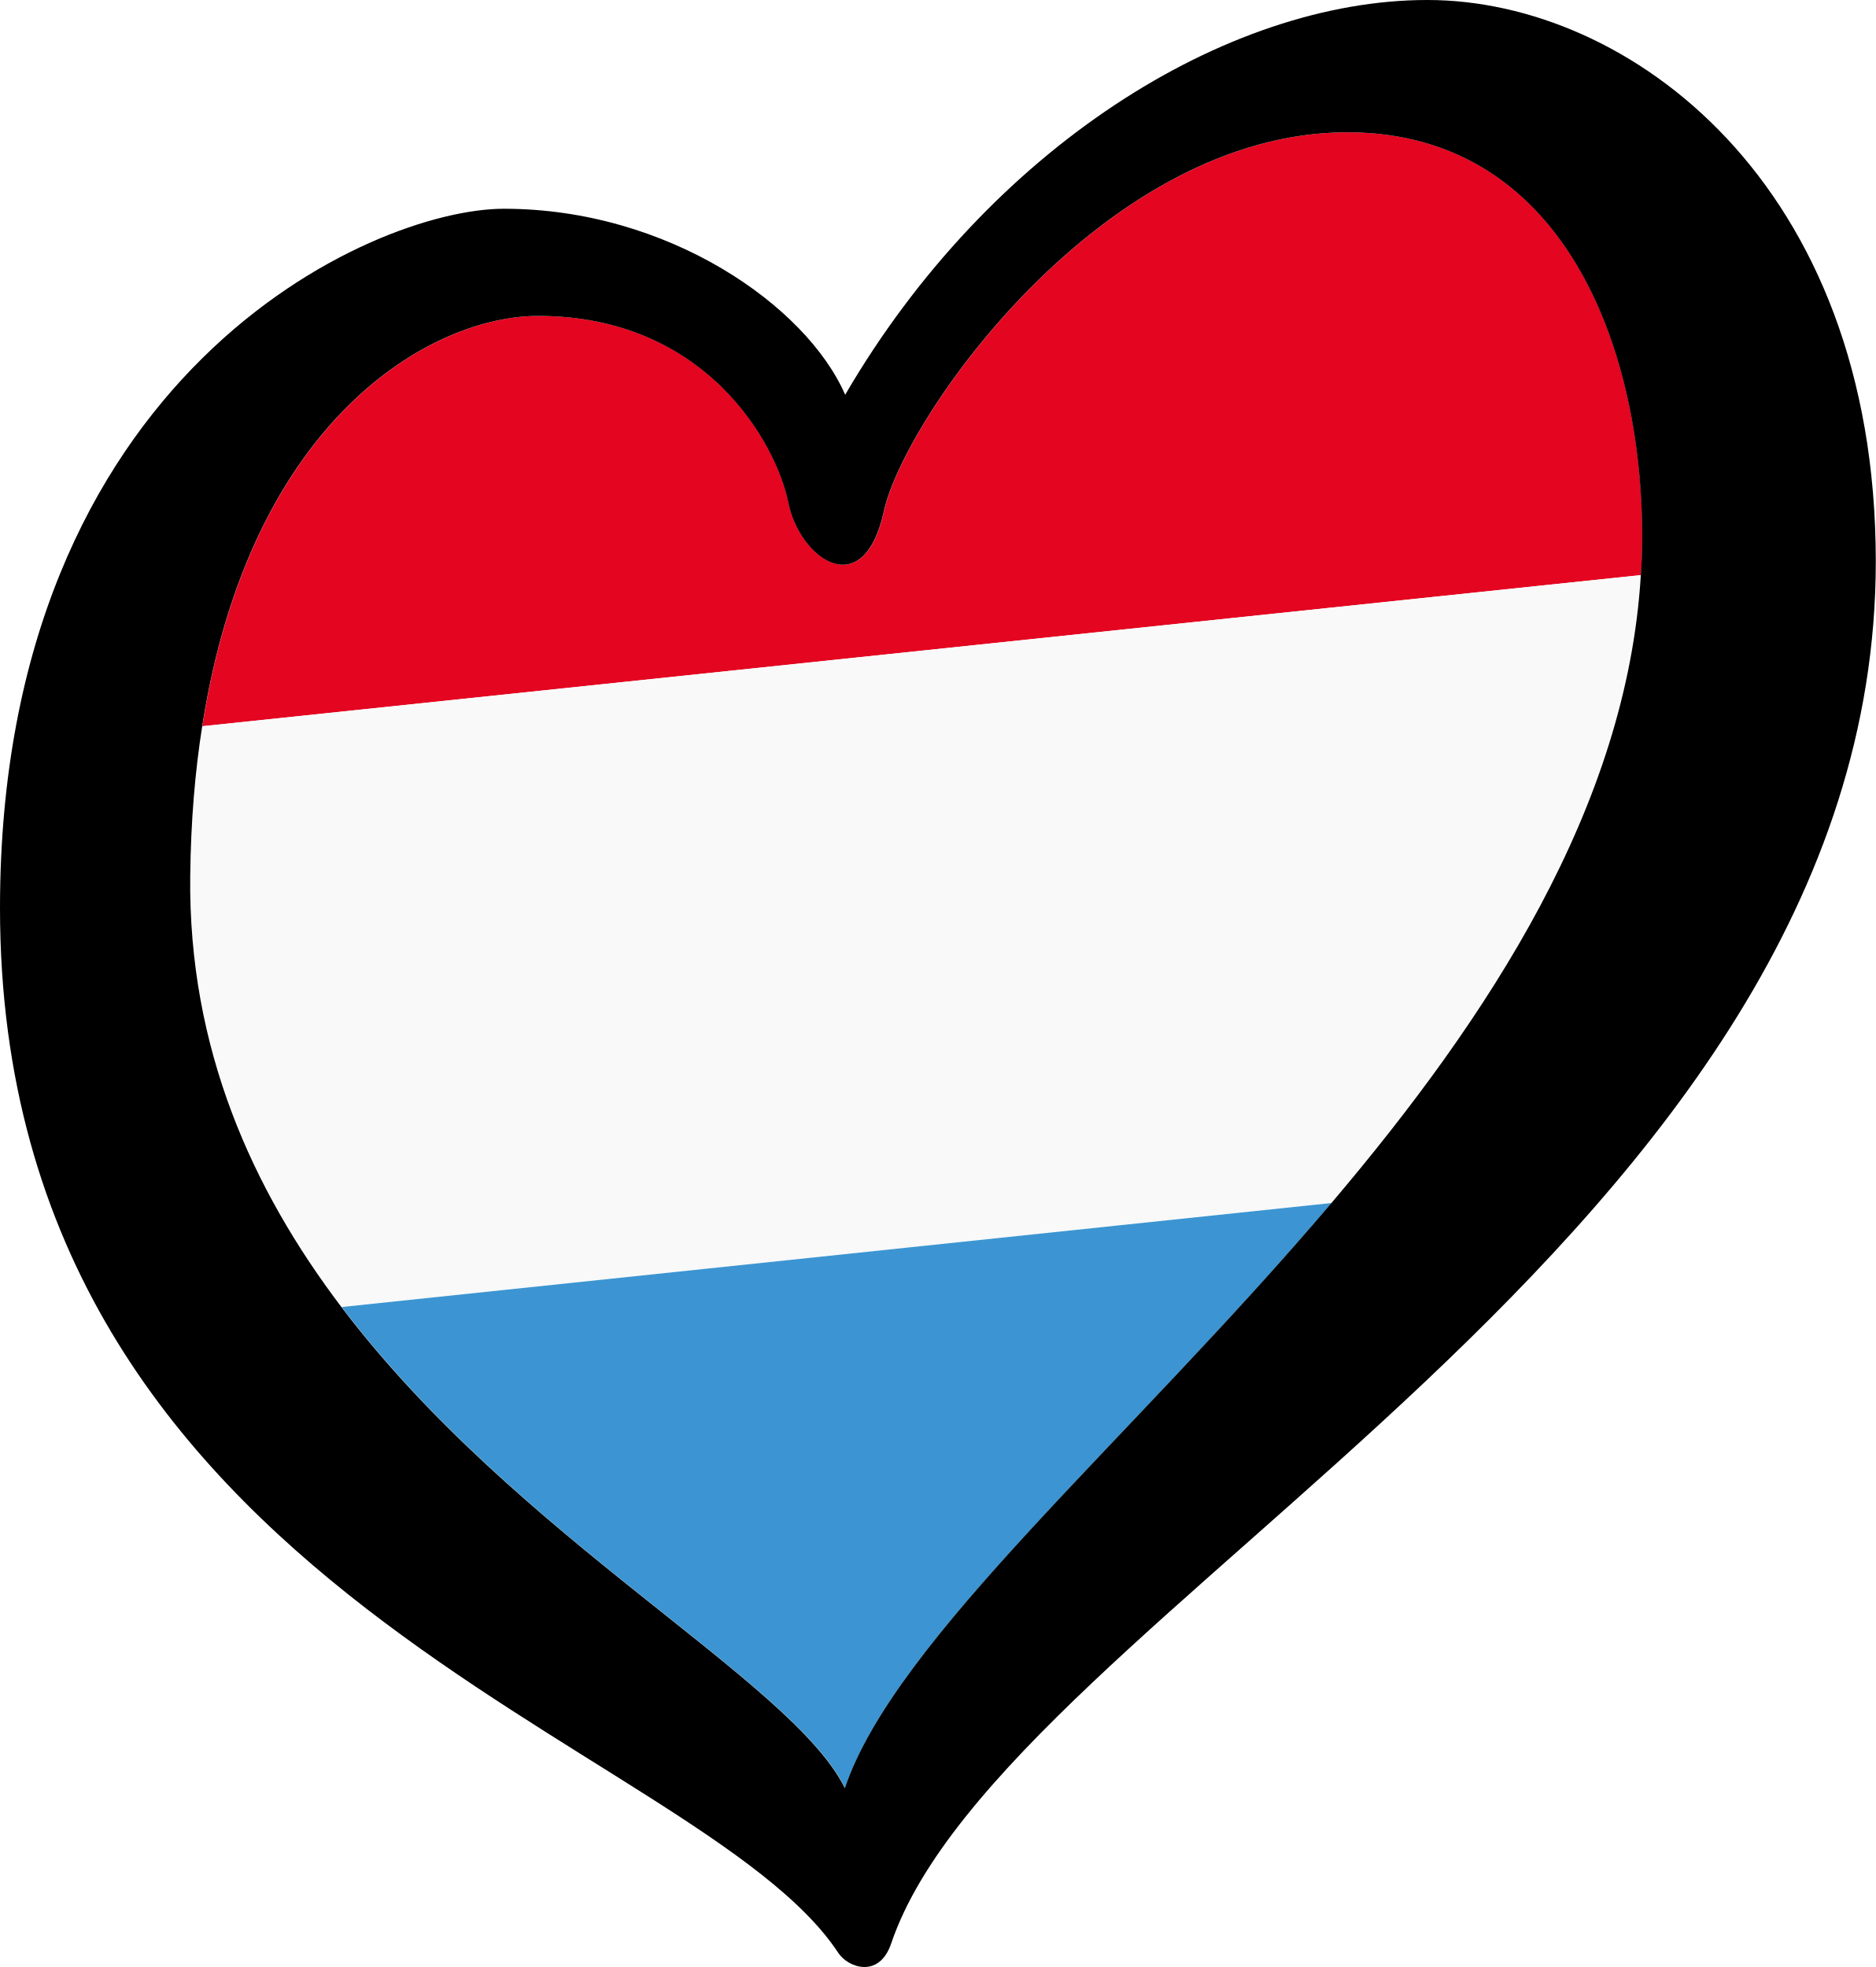
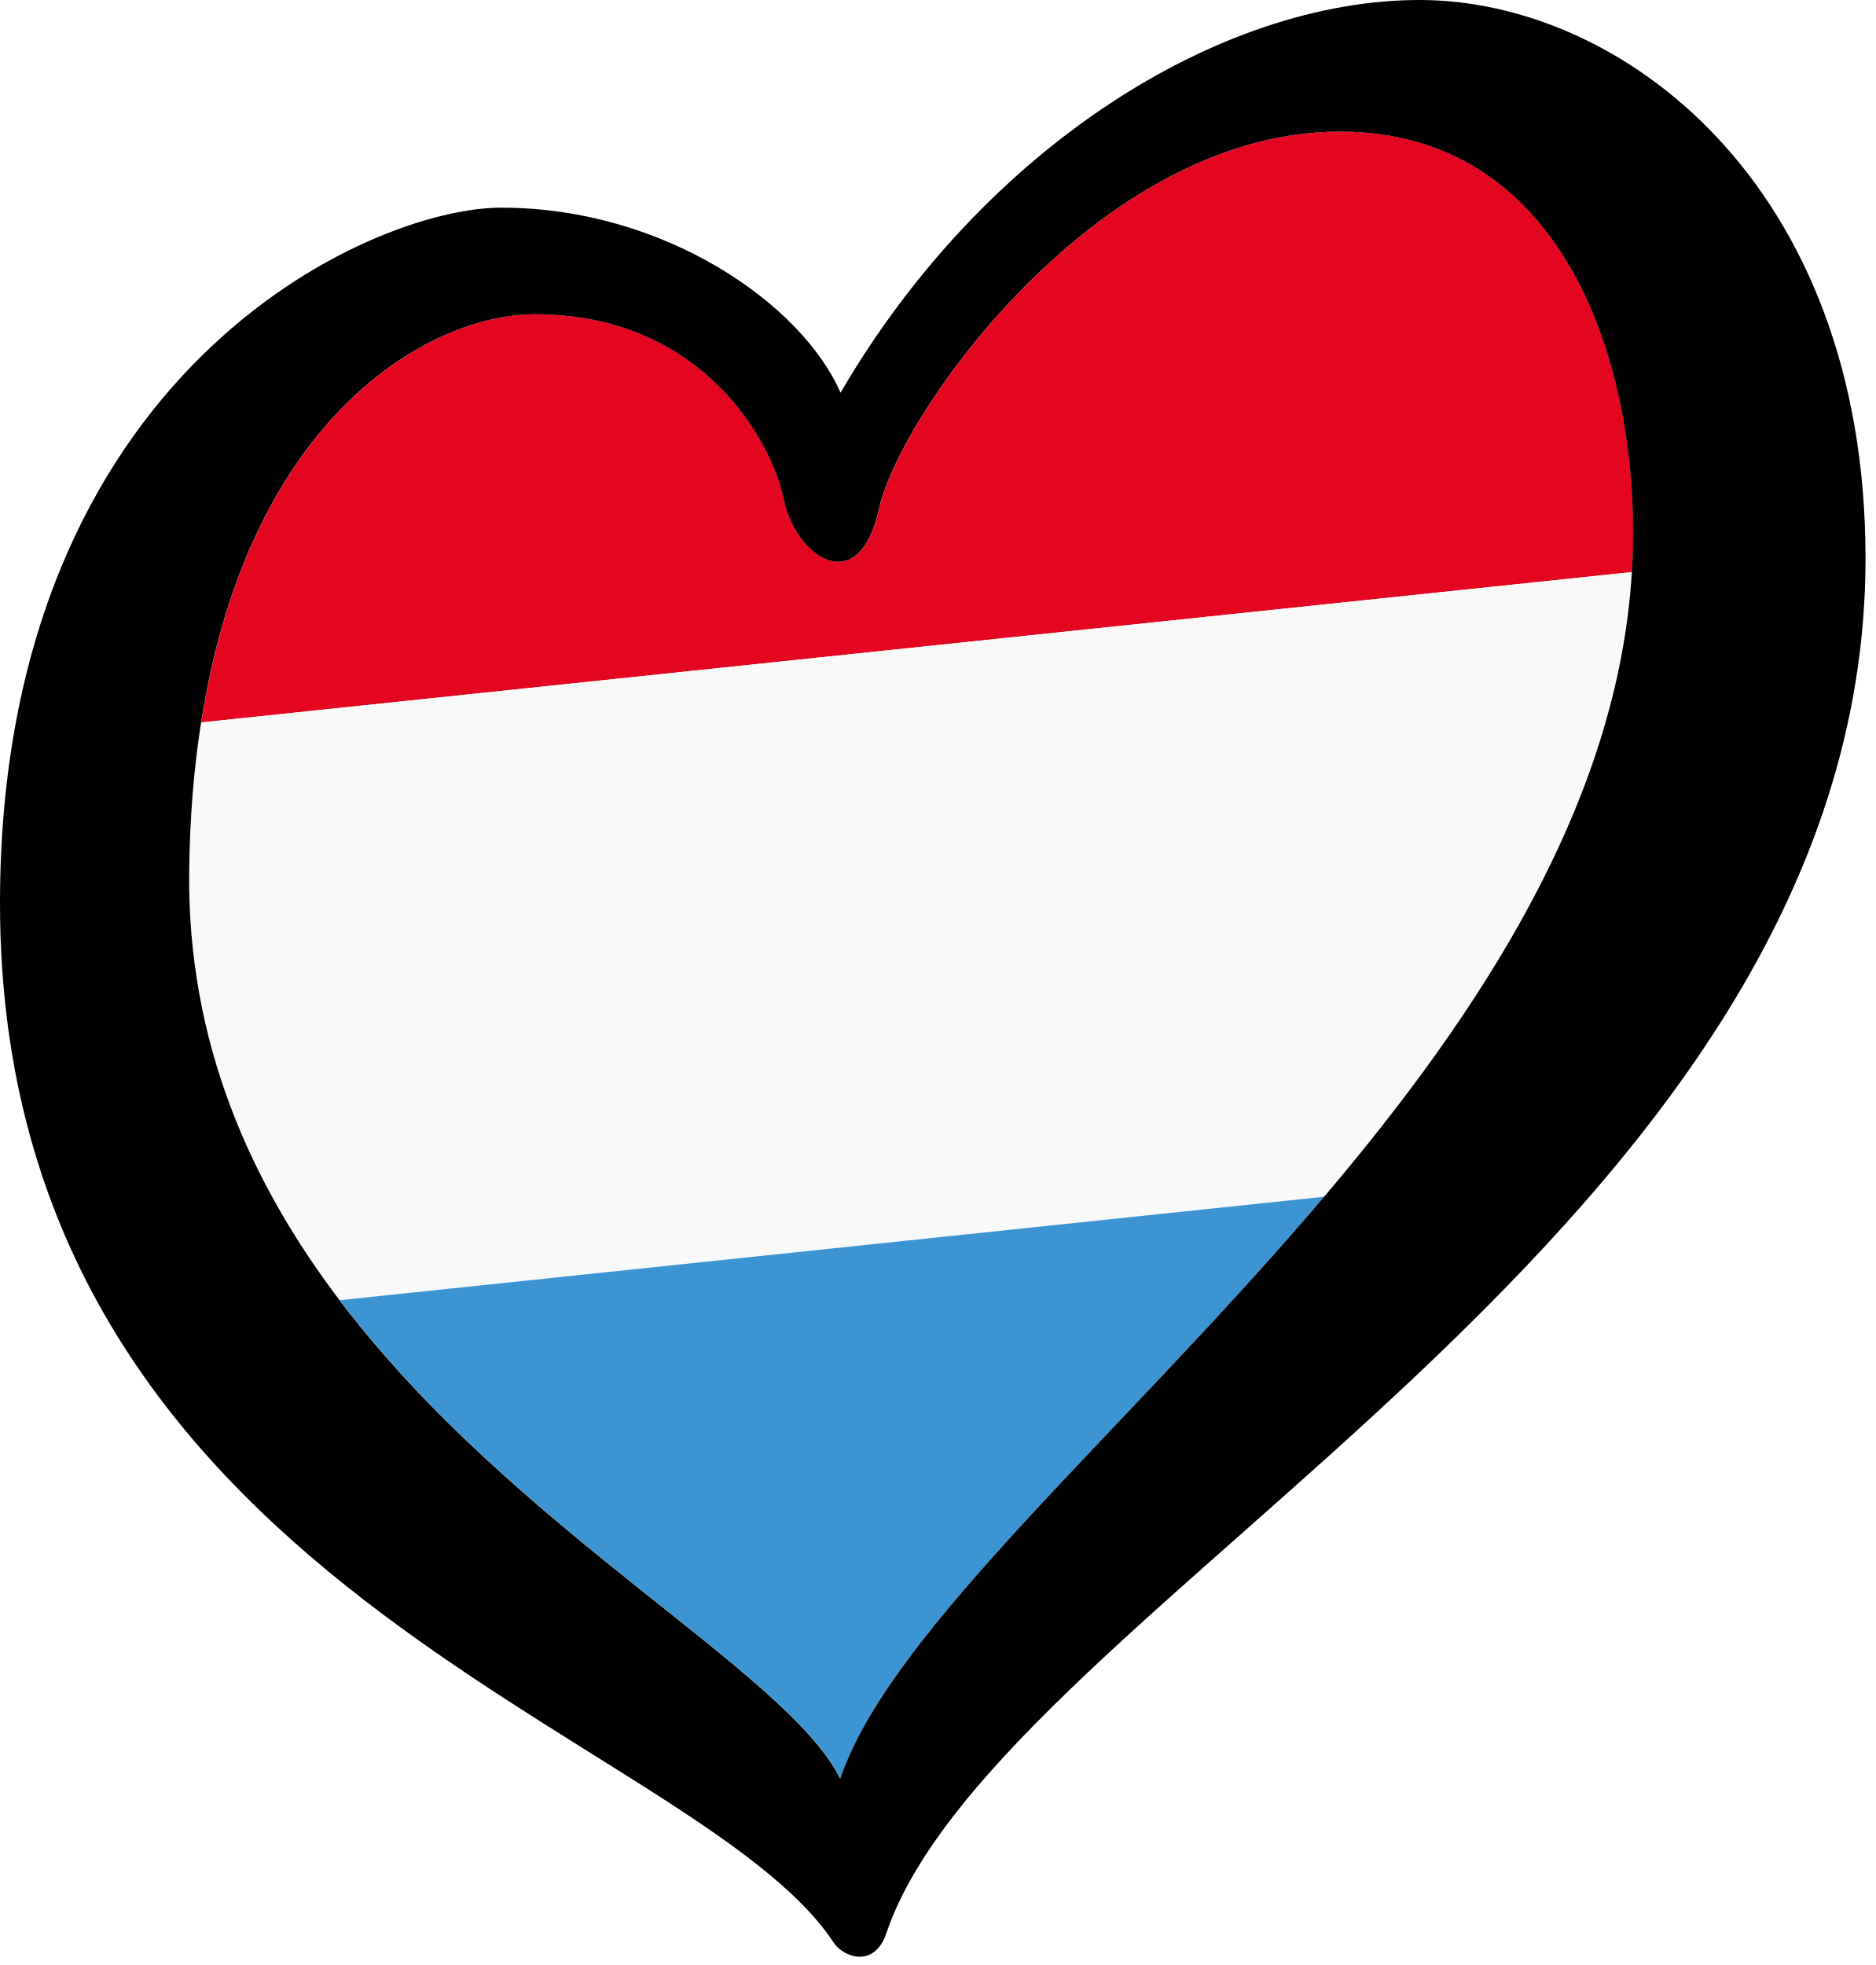
- <svg xmlns="http://www.w3.org/2000/svg" id="LOGO_LAYER" viewBox="0 0 125.33 131.443" version="1.1" width="125.33" height="131.443">
+ <svg xmlns="http://www.w3.org/2000/svg" width="100%" height="100%" viewBox="0 0 126 132" version="1.1" xml:space="preserve">
  <defs id="defs1">
    <style id="style1">.cls-1{fill:#f9f9f9;}.cls-2{fill:#e40520;}.cls-3{fill:#3c95d2;}</style>
  </defs>
  <g id="LOGO_GROUP" transform="translate(-232.76,-97.88)">
    <g id="SELECT_FLAG_HERE">
      <g id="BLACK_FLAG">
        <path class="cls-2" d="m 322.79,106.72 c -16.31,0 -29.59,19.06 -30.96,25.31 -1.37,6.25 -5.64,3.2 -6.4,-0.61 -0.76,-3.81 -5.42,-12.43 -16.71,-12.43 -7.04,0 -19.22,6.79 -22.44,27.42 l 96.12,-10.1 c 0.02,-0.36 0.05,-0.71 0.06,-1.07 0.45,-13.11 -4.73,-28.52 -19.67,-28.52 z" id="path1" />
        <path class="cls-1" d="m 245.48,156.43 c -0.13,11.52 4.16,20.94 10.1,28.79 l 66.14,-6.95 c 10.55,-12.44 19.75,-26.52 20.67,-41.96 l -96.12,10.1 c -0.47,3.03 -0.76,6.36 -0.8,10.02 z" id="path2" />
        <path class="cls-3" d="m 289.22,217.37 c 3.36,-9.99 19.03,-23.21 32.51,-39.1 l -66.14,6.95 c 11.77,15.54 30.06,24.91 33.64,32.15 z" id="path3" />
        <path d="m 328.12,97.88 c -13.42,0 -29.29,9.91 -38.89,26.38 -2.59,-5.95 -11.83,-12.43 -22.8,-12.43 -8.84,0 -33.67,11.05 -33.67,46.73 0,46.05 46.59,55.51 56.01,69.82 0.65,0.99 2.73,1.73 3.53,-0.62 7.51,-22.18 65.79,-47.24 65.79,-92.37 0,-25.31 -16.53,-37.51 -29.95,-37.51 z m 14.33,37.36 c -0.01,0.36 -0.04,0.72 -0.06,1.07 -0.92,15.44 -10.12,29.52 -20.67,41.96 -13.48,15.89 -29.15,29.12 -32.51,39.1 -3.58,-7.24 -21.87,-16.61 -33.64,-32.15 -5.95,-7.85 -10.23,-17.27 -10.1,-28.79 0.04,-3.66 0.32,-6.98 0.8,-10.02 3.22,-20.63 15.39,-27.42 22.44,-27.42 11.28,0 15.94,8.61 16.71,12.43 0.76,3.81 5.03,6.86 6.4,0.61 1.37,-6.25 14.65,-25.31 30.96,-25.31 14.94,0 20.12,15.41 19.67,28.52 z" id="path4" />
      </g>
    </g>
  </g>
</svg>
